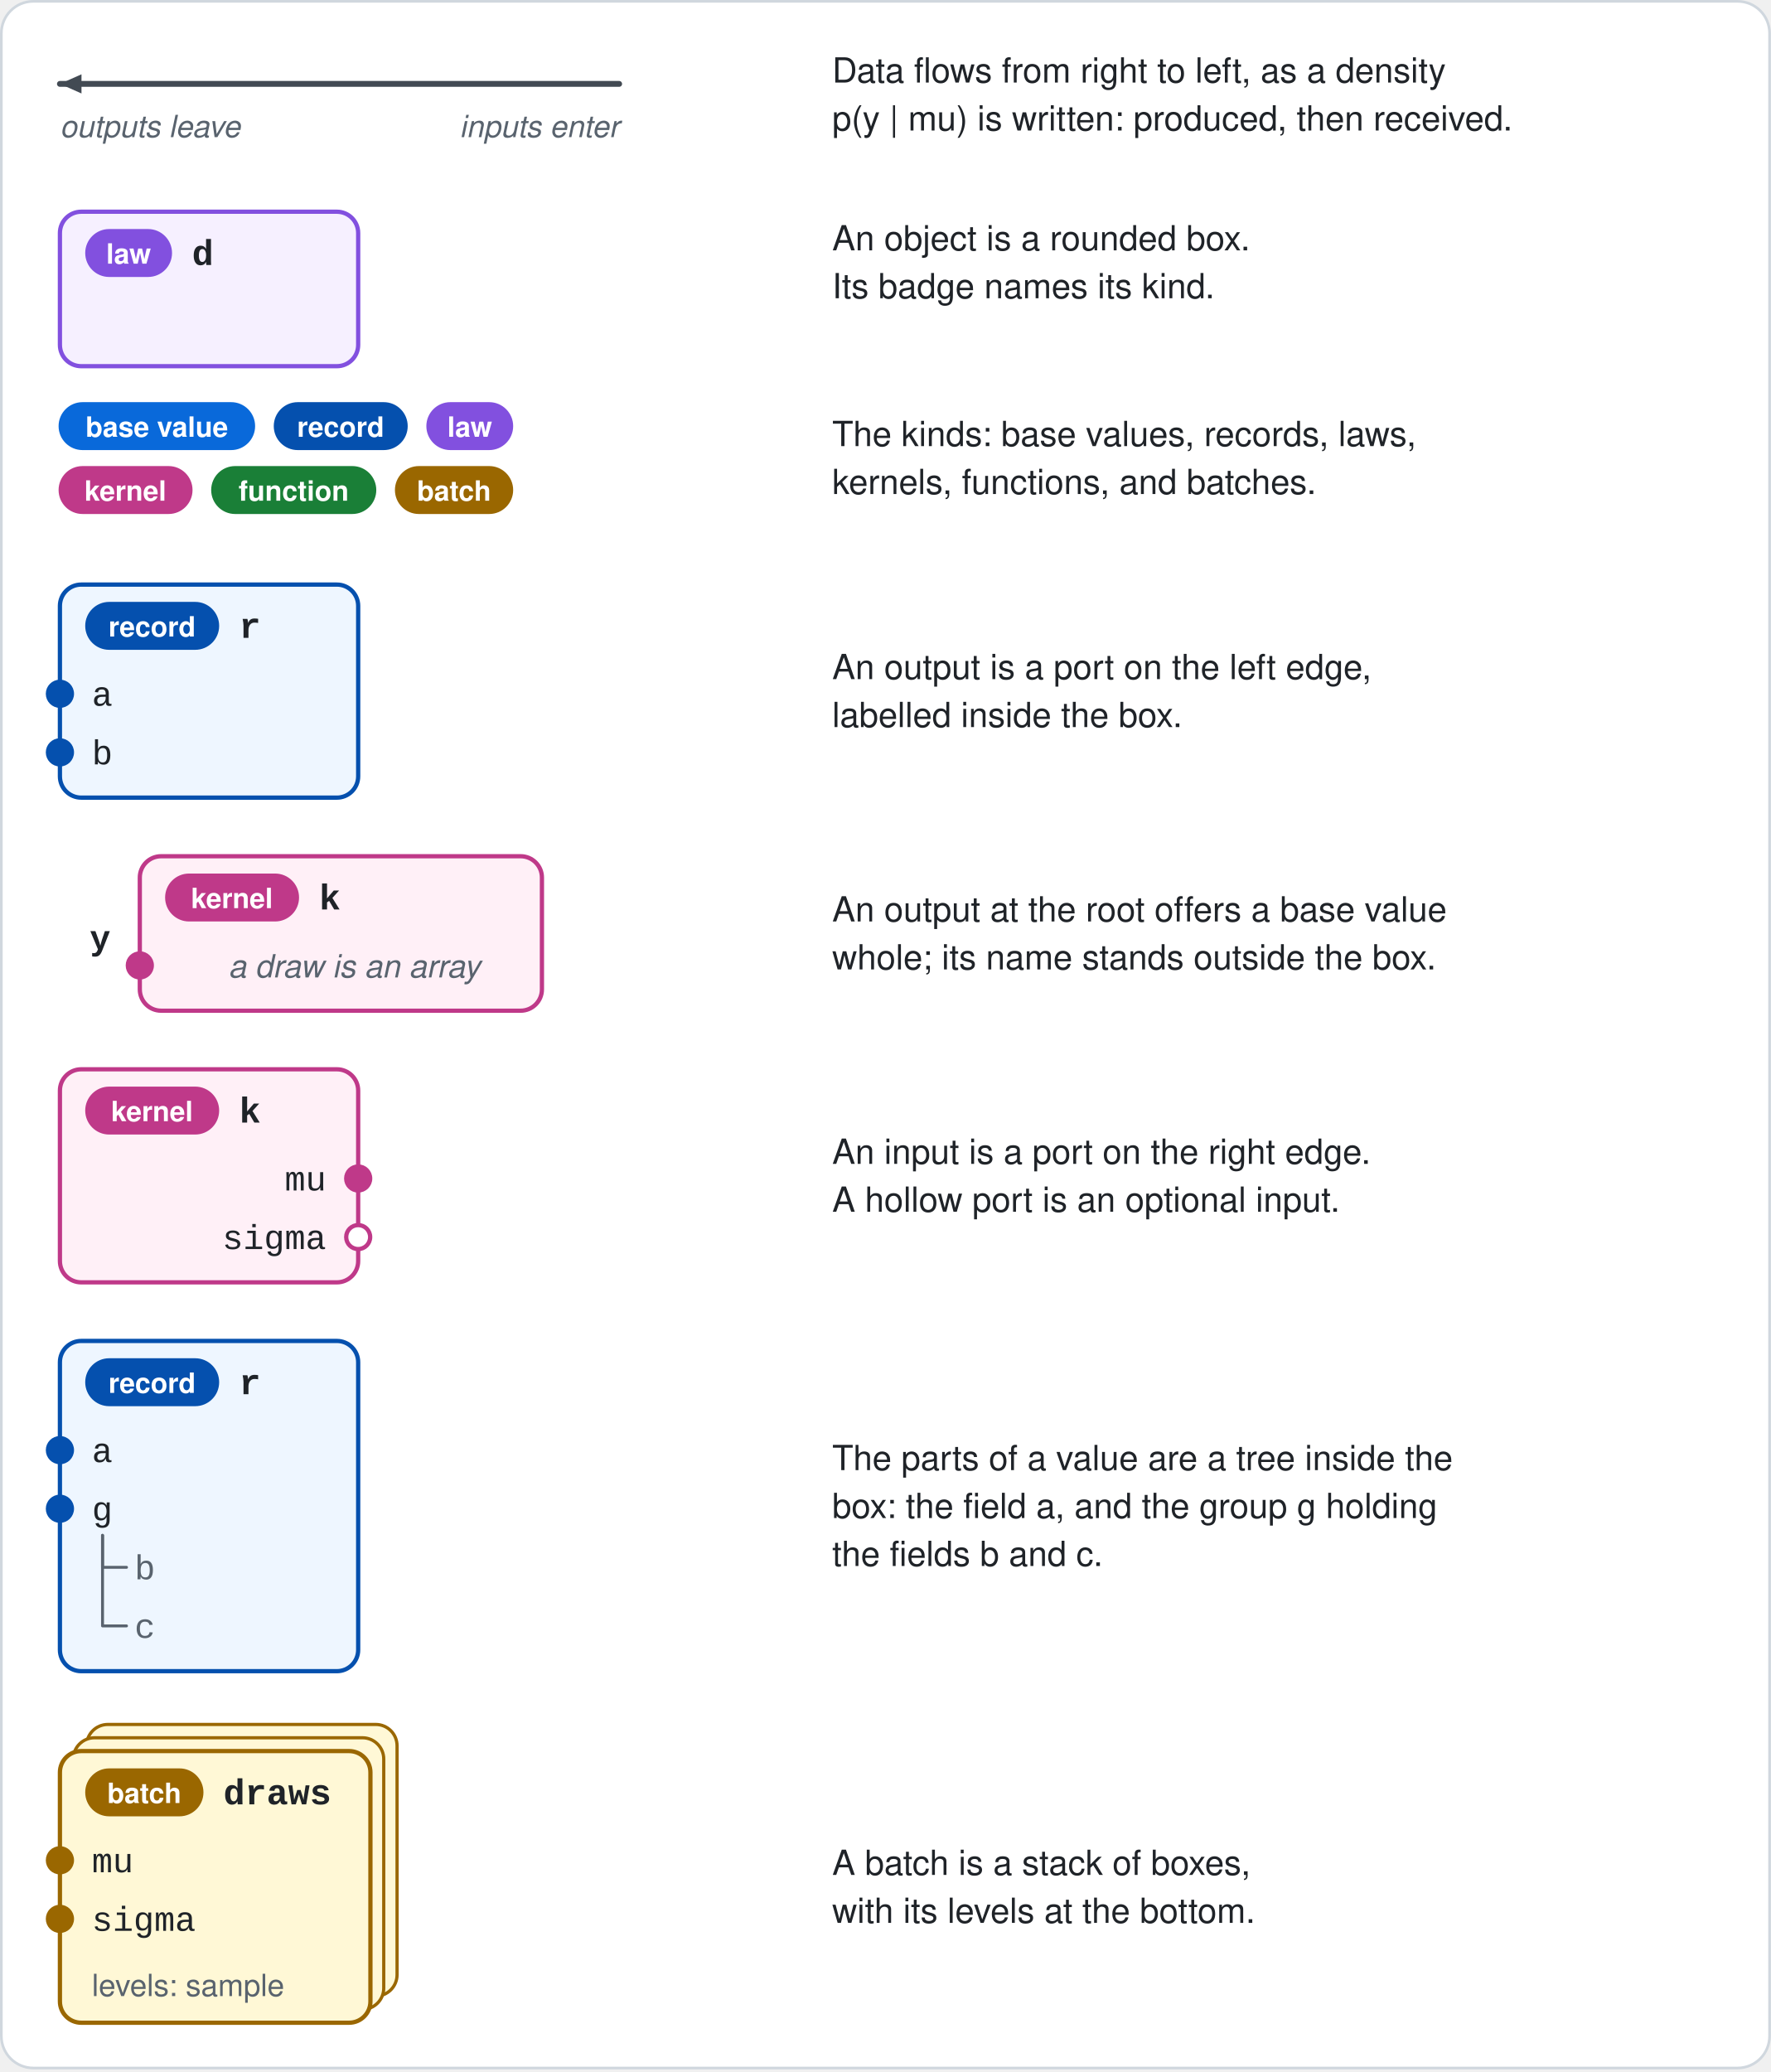
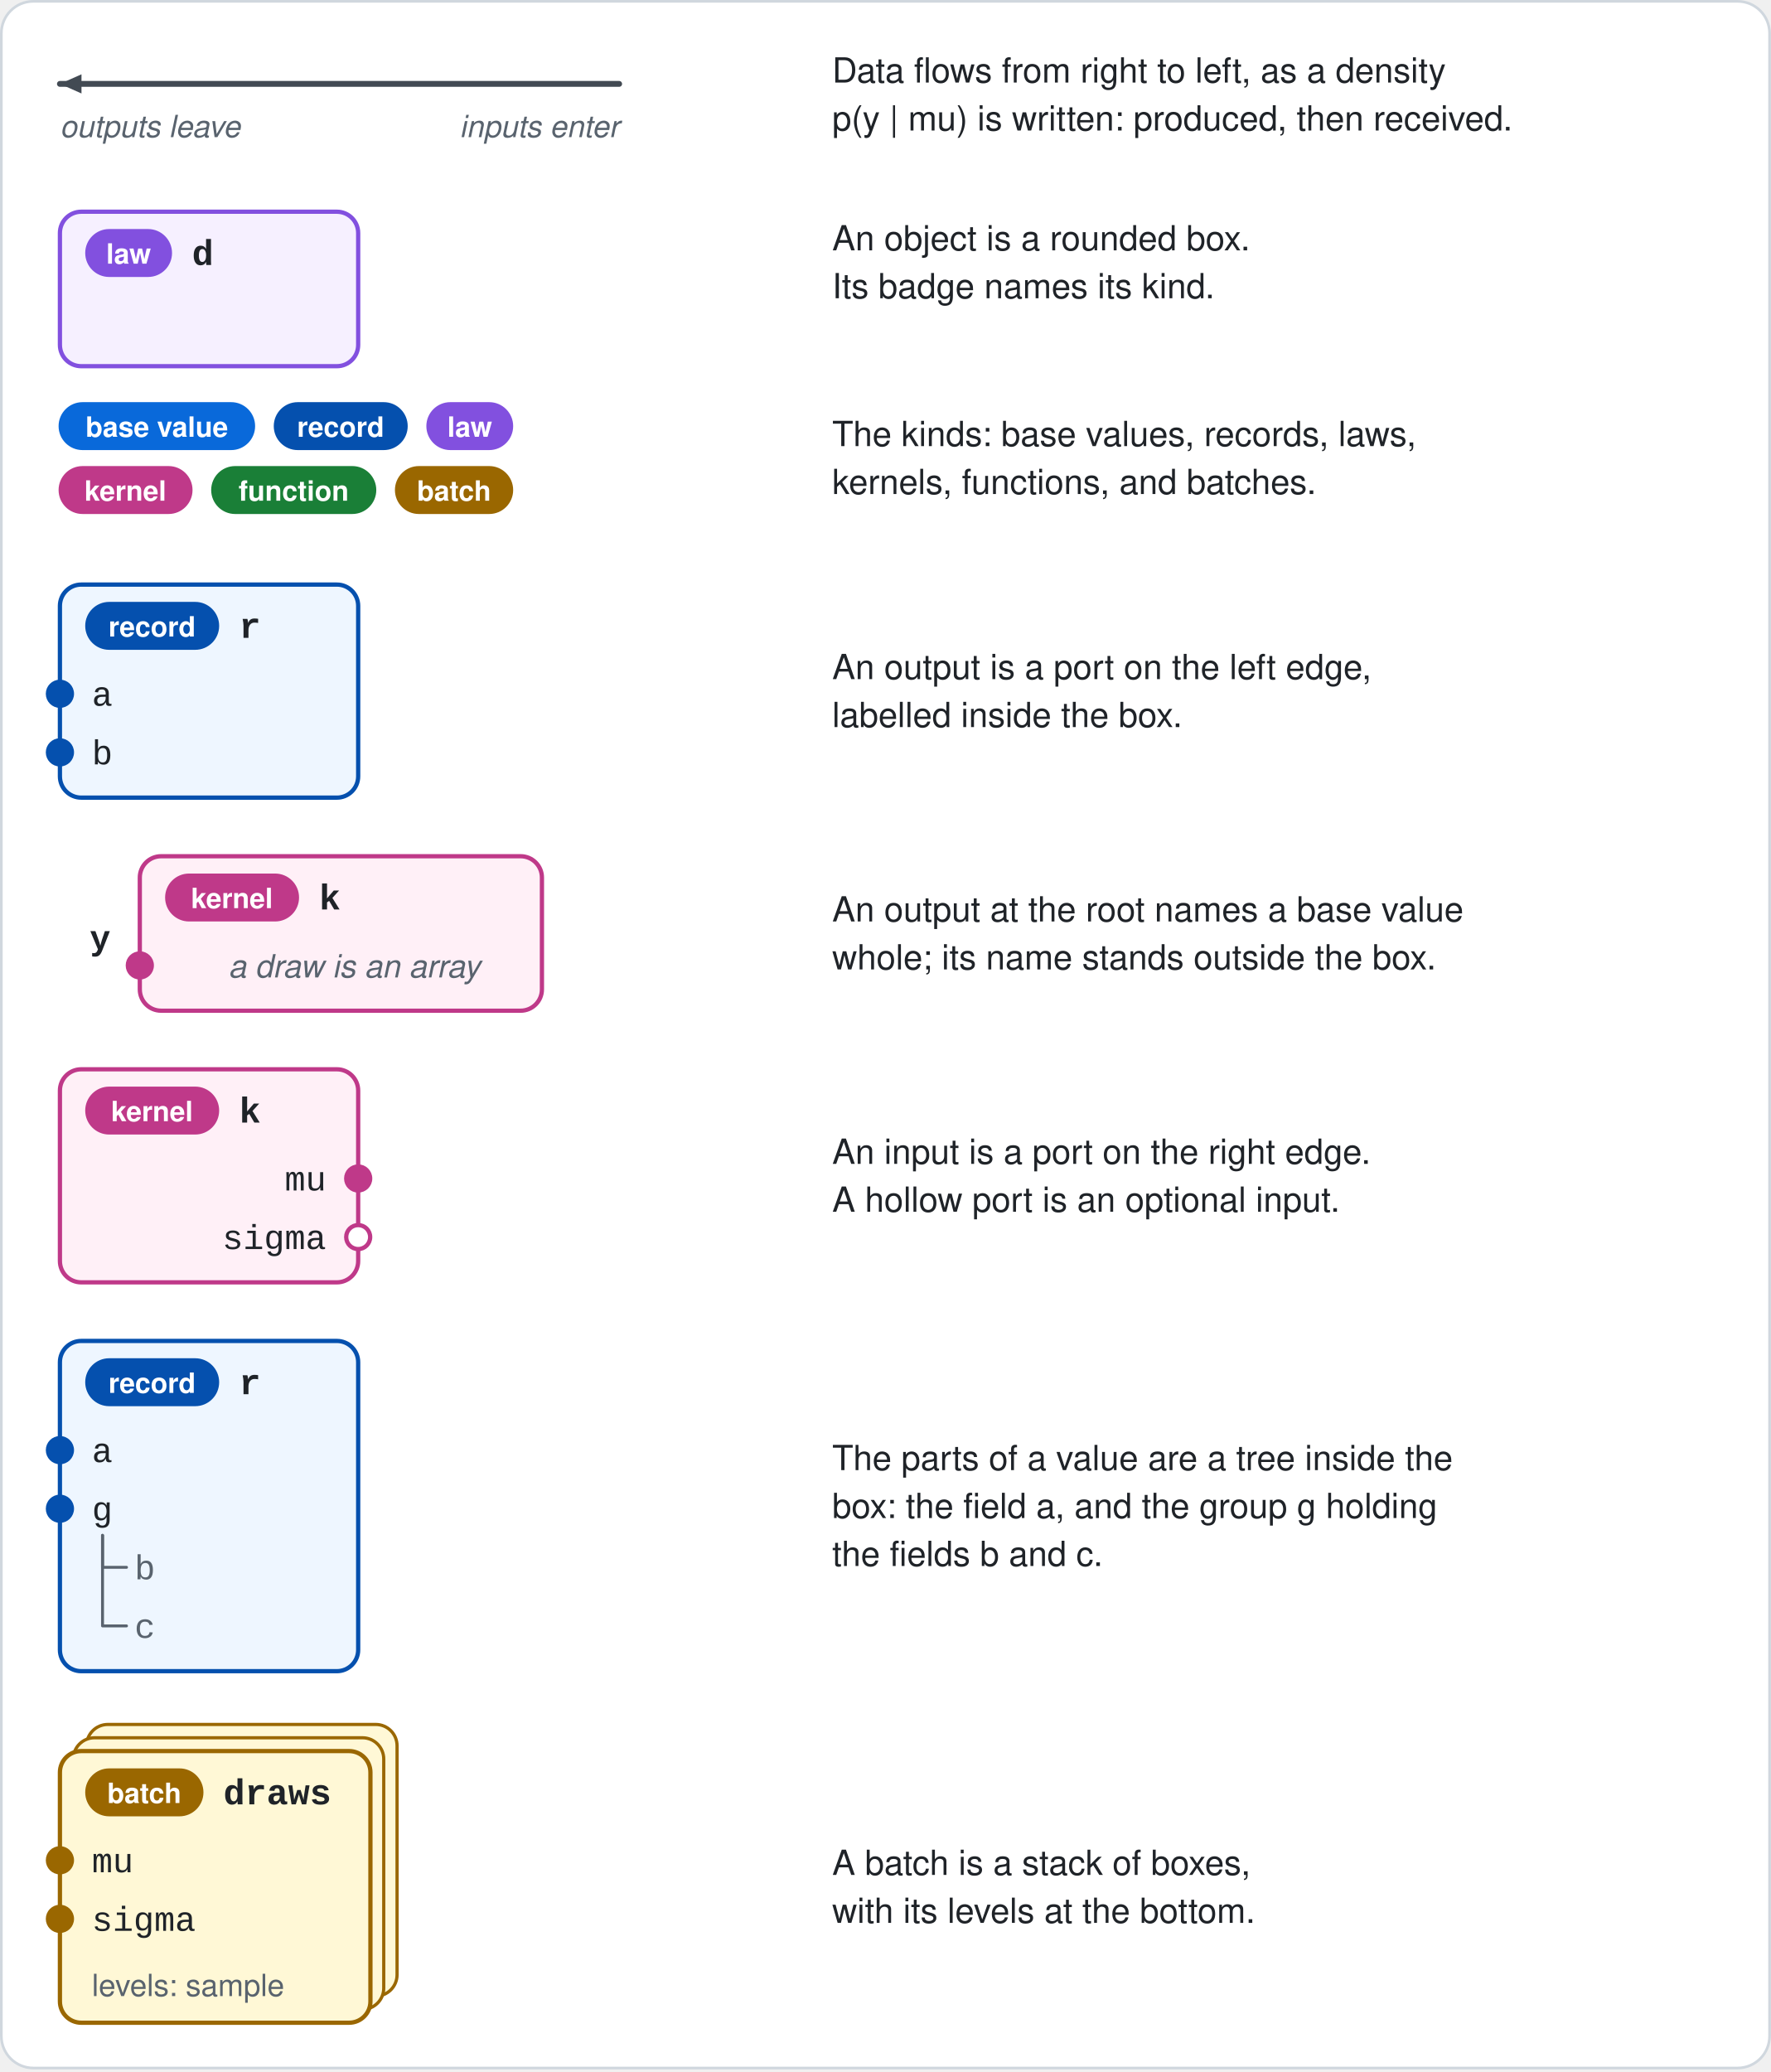
<svg xmlns="http://www.w3.org/2000/svg" width="665" height="778" viewBox="0 0 665 778" role="img">
  <defs>
    <marker id="arrow" viewBox="0 0 10 10" refX="9" refY="5" markerWidth="9" markerHeight="9" markerUnits="userSpaceOnUse" orient="auto-start-reverse">
      <path d="M 0 1 L 9 5 L 0 9 z" fill="#424a53" />
    </marker>
    <marker id="arrow-fault" viewBox="0 0 10 10" refX="9" refY="5" markerWidth="9" markerHeight="9" markerUnits="userSpaceOnUse" orient="auto-start-reverse">
      <path d="M 0 1 L 9 5 L 0 9 z" fill="#cf222e" />
    </marker>
  </defs>
  <rect x="0.5" y="0.5" width="664" height="776" rx="12" fill="#ffffff" stroke="#d0d7de" />
  <g transform="translate(-17.5,15.5)">
    <path d="M 250.0,16.0 L 40.0,16.0" fill="none" stroke="#424a53" stroke-width="2.2" stroke-linejoin="round" stroke-linecap="round" marker-end="url(#arrow)" />
    <text x="250.0" y="36.0" font-family="-apple-system, BlinkMacSystemFont, 'Segoe UI', Helvetica, Arial, sans-serif" font-size="11.5" font-weight="normal" fill="#59636e" text-anchor="end" font-style="italic">inputs enter</text>
    <text x="40.0" y="36.0" font-family="-apple-system, BlinkMacSystemFont, 'Segoe UI', Helvetica, Arial, sans-serif" font-size="11.5" font-weight="normal" fill="#59636e" text-anchor="start" font-style="italic">outputs leave</text>
    <text x="330.0" y="15.5" font-family="-apple-system, BlinkMacSystemFont, 'Segoe UI', Helvetica, Arial, sans-serif" font-size="13" font-weight="normal" fill="#1f2328" text-anchor="start">Data flows from right to left, as a density</text>
    <text x="330.0" y="33.5" font-family="-apple-system, BlinkMacSystemFont, 'Segoe UI', Helvetica, Arial, sans-serif" font-size="13" font-weight="normal" fill="#1f2328" text-anchor="start">p(y | mu) is written: produced, then received.</text>
    <rect x="40.0" y="64.0" width="112.0" height="58.0" rx="8" fill="#f6f0ff" stroke="#8250df" stroke-width="1.6" />
    <rect x="50.0" y="71.0" width="31.6" height="17.0" rx="8.5" fill="#8250df" stroke="#8250df" stroke-width="1" />
    <text x="65.8" y="83.5" font-family="-apple-system, BlinkMacSystemFont, 'Segoe UI', Helvetica, Arial, sans-serif" font-size="10.5" font-weight="bold" fill="#ffffff" text-anchor="middle">law</text>
    <text x="89.6" y="84.0" font-family="ui-monospace, SFMono-Regular, Menlo, Consolas, 'Liberation Mono', monospace" font-size="13.5" font-weight="bold" fill="#1f2328" text-anchor="start">d</text>
    <text x="330.0" y="78.5" font-family="-apple-system, BlinkMacSystemFont, 'Segoe UI', Helvetica, Arial, sans-serif" font-size="13" font-weight="normal" fill="#1f2328" text-anchor="start">An object is a rounded box.</text>
    <text x="330.0" y="96.5" font-family="-apple-system, BlinkMacSystemFont, 'Segoe UI', Helvetica, Arial, sans-serif" font-size="13" font-weight="normal" fill="#1f2328" text-anchor="start">Its badge names its kind.</text>
    <rect x="40.0" y="136.0" width="72.8" height="17.0" rx="8.5" fill="#0969da" stroke="#0969da" stroke-width="1" />
    <text x="76.4" y="148.5" font-family="-apple-system, BlinkMacSystemFont, 'Segoe UI', Helvetica, Arial, sans-serif" font-size="10.5" font-weight="bold" fill="#ffffff" text-anchor="middle">base value</text>
    <rect x="120.8" y="136.0" width="49.3" height="17.0" rx="8.5" fill="#0550ae" stroke="#0550ae" stroke-width="1" />
    <text x="145.4" y="148.5" font-family="-apple-system, BlinkMacSystemFont, 'Segoe UI', Helvetica, Arial, sans-serif" font-size="10.5" font-weight="bold" fill="#ffffff" text-anchor="middle">record</text>
    <rect x="178.1" y="136.0" width="31.6" height="17.0" rx="8.5" fill="#8250df" stroke="#8250df" stroke-width="1" />
    <text x="193.9" y="148.5" font-family="-apple-system, BlinkMacSystemFont, 'Segoe UI', Helvetica, Arial, sans-serif" font-size="10.5" font-weight="bold" fill="#ffffff" text-anchor="middle">law</text>
    <rect x="40.0" y="160.0" width="49.3" height="17.0" rx="8.5" fill="#bf3989" stroke="#bf3989" stroke-width="1" />
    <text x="64.6" y="172.5" font-family="-apple-system, BlinkMacSystemFont, 'Segoe UI', Helvetica, Arial, sans-serif" font-size="10.5" font-weight="bold" fill="#ffffff" text-anchor="middle">kernel</text>
    <rect x="97.3" y="160.0" width="61.0" height="17.0" rx="8.5" fill="#1a7f37" stroke="#1a7f37" stroke-width="1" />
    <text x="127.8" y="172.5" font-family="-apple-system, BlinkMacSystemFont, 'Segoe UI', Helvetica, Arial, sans-serif" font-size="10.5" font-weight="bold" fill="#ffffff" text-anchor="middle">function</text>
    <rect x="166.3" y="160.0" width="43.4" height="17.0" rx="8.5" fill="#9a6700" stroke="#9a6700" stroke-width="1" />
    <text x="188.0" y="172.5" font-family="-apple-system, BlinkMacSystemFont, 'Segoe UI', Helvetica, Arial, sans-serif" font-size="10.5" font-weight="bold" fill="#ffffff" text-anchor="middle">batch</text>
    <text x="330.0" y="152.0" font-family="-apple-system, BlinkMacSystemFont, 'Segoe UI', Helvetica, Arial, sans-serif" font-size="13" font-weight="normal" fill="#1f2328" text-anchor="start">The kinds: base values, records, laws,</text>
    <text x="330.0" y="170.0" font-family="-apple-system, BlinkMacSystemFont, 'Segoe UI', Helvetica, Arial, sans-serif" font-size="13" font-weight="normal" fill="#1f2328" text-anchor="start">kernels, functions, and batches.</text>
    <rect x="40.0" y="204.0" width="112.0" height="80.0" rx="8" fill="#eef6ff" stroke="#0550ae" stroke-width="1.6" />
    <rect x="50.0" y="211.0" width="49.3" height="17.0" rx="8.5" fill="#0550ae" stroke="#0550ae" stroke-width="1" />
    <text x="74.6" y="223.5" font-family="-apple-system, BlinkMacSystemFont, 'Segoe UI', Helvetica, Arial, sans-serif" font-size="10.5" font-weight="bold" fill="#ffffff" text-anchor="middle">record</text>
    <text x="107.3" y="224.0" font-family="ui-monospace, SFMono-Regular, Menlo, Consolas, 'Liberation Mono', monospace" font-size="13.5" font-weight="bold" fill="#1f2328" text-anchor="start">r</text>
    <text x="52.0" y="249.5" font-family="ui-monospace, SFMono-Regular, Menlo, Consolas, 'Liberation Mono', monospace" font-size="13" font-weight="normal" fill="#1f2328" text-anchor="start">a</text>
    <text x="52.0" y="271.5" font-family="ui-monospace, SFMono-Regular, Menlo, Consolas, 'Liberation Mono', monospace" font-size="13" font-weight="normal" fill="#1f2328" text-anchor="start">b</text>
    <circle cx="40.0" cy="245.0" r="4.5" fill="#0550ae" stroke="#0550ae" stroke-width="1.6" />
    <circle cx="40.0" cy="267.0" r="4.5" fill="#0550ae" stroke="#0550ae" stroke-width="1.6" />
    <text x="330.0" y="239.5" font-family="-apple-system, BlinkMacSystemFont, 'Segoe UI', Helvetica, Arial, sans-serif" font-size="13" font-weight="normal" fill="#1f2328" text-anchor="start">An output is a port on the left edge,</text>
    <text x="330.0" y="257.5" font-family="-apple-system, BlinkMacSystemFont, 'Segoe UI', Helvetica, Arial, sans-serif" font-size="13" font-weight="normal" fill="#1f2328" text-anchor="start">labelled inside the box.</text>
    <rect x="70.0" y="306.0" width="151.0" height="58.0" rx="8" fill="#fff0f7" stroke="#bf3989" stroke-width="1.6" />
    <rect x="80.0" y="313.0" width="49.3" height="17.0" rx="8.5" fill="#bf3989" stroke="#bf3989" stroke-width="1" />
    <text x="104.6" y="325.5" font-family="-apple-system, BlinkMacSystemFont, 'Segoe UI', Helvetica, Arial, sans-serif" font-size="10.5" font-weight="bold" fill="#ffffff" text-anchor="middle">kernel</text>
    <text x="137.3" y="326.0" font-family="ui-monospace, SFMono-Regular, Menlo, Consolas, 'Liberation Mono', monospace" font-size="13.5" font-weight="bold" fill="#1f2328" text-anchor="start">k</text>
    <text x="59.0" y="341.0" font-family="ui-monospace, SFMono-Regular, Menlo, Consolas, 'Liberation Mono', monospace" font-size="13" font-weight="bold" fill="#1f2328" text-anchor="end">y</text>
    <text x="150.5" y="351.5" font-family="-apple-system, BlinkMacSystemFont, 'Segoe UI', Helvetica, Arial, sans-serif" font-size="12" font-weight="normal" fill="#59636e" text-anchor="middle" font-style="italic">a draw is an array</text>
    <circle cx="70.0" cy="347.0" r="4.5" fill="#bf3989" stroke="#bf3989" stroke-width="1.6" />
-     <text x="330.0" y="330.5" font-family="-apple-system, BlinkMacSystemFont, 'Segoe UI', Helvetica, Arial, sans-serif" font-size="13" font-weight="normal" fill="#1f2328" text-anchor="start">An output at the root offers a base value</text>
+     <text x="330.0" y="330.5" font-family="-apple-system, BlinkMacSystemFont, 'Segoe UI', Helvetica, Arial, sans-serif" font-size="13" font-weight="normal" fill="#1f2328" text-anchor="start">An output at the root names a base value</text>
    <text x="330.0" y="348.5" font-family="-apple-system, BlinkMacSystemFont, 'Segoe UI', Helvetica, Arial, sans-serif" font-size="13" font-weight="normal" fill="#1f2328" text-anchor="start">whole; its name stands outside the box.</text>
    <rect x="40.0" y="386.0" width="112.0" height="80.0" rx="8" fill="#fff0f7" stroke="#bf3989" stroke-width="1.6" />
    <rect x="50.0" y="393.0" width="49.3" height="17.0" rx="8.5" fill="#bf3989" stroke="#bf3989" stroke-width="1" />
    <text x="74.6" y="405.5" font-family="-apple-system, BlinkMacSystemFont, 'Segoe UI', Helvetica, Arial, sans-serif" font-size="10.5" font-weight="bold" fill="#ffffff" text-anchor="middle">kernel</text>
    <text x="107.3" y="406.0" font-family="ui-monospace, SFMono-Regular, Menlo, Consolas, 'Liberation Mono', monospace" font-size="13.5" font-weight="bold" fill="#1f2328" text-anchor="start">k</text>
    <text x="140.0" y="431.5" font-family="ui-monospace, SFMono-Regular, Menlo, Consolas, 'Liberation Mono', monospace" font-size="13" font-weight="normal" fill="#1f2328" text-anchor="end">mu</text>
    <text x="140.0" y="453.5" font-family="ui-monospace, SFMono-Regular, Menlo, Consolas, 'Liberation Mono', monospace" font-size="13" font-weight="normal" fill="#1f2328" text-anchor="end">sigma</text>
    <circle cx="152.0" cy="427.0" r="4.5" fill="#bf3989" stroke="#bf3989" stroke-width="1.6" />
    <circle cx="152.0" cy="449.0" r="4.5" fill="#ffffff" stroke="#bf3989" stroke-width="1.6" />
    <text x="330.0" y="421.5" font-family="-apple-system, BlinkMacSystemFont, 'Segoe UI', Helvetica, Arial, sans-serif" font-size="13" font-weight="normal" fill="#1f2328" text-anchor="start">An input is a port on the right edge.</text>
    <text x="330.0" y="439.5" font-family="-apple-system, BlinkMacSystemFont, 'Segoe UI', Helvetica, Arial, sans-serif" font-size="13" font-weight="normal" fill="#1f2328" text-anchor="start">A hollow port is an optional input.</text>
    <rect x="40.0" y="488.0" width="112.0" height="124.0" rx="8" fill="#eef6ff" stroke="#0550ae" stroke-width="1.6" />
    <rect x="50.0" y="495.0" width="49.3" height="17.0" rx="8.5" fill="#0550ae" stroke="#0550ae" stroke-width="1" />
    <text x="74.6" y="507.5" font-family="-apple-system, BlinkMacSystemFont, 'Segoe UI', Helvetica, Arial, sans-serif" font-size="10.5" font-weight="bold" fill="#ffffff" text-anchor="middle">record</text>
    <text x="107.3" y="508.0" font-family="ui-monospace, SFMono-Regular, Menlo, Consolas, 'Liberation Mono', monospace" font-size="13.5" font-weight="bold" fill="#1f2328" text-anchor="start">r</text>
    <text x="52.0" y="533.5" font-family="ui-monospace, SFMono-Regular, Menlo, Consolas, 'Liberation Mono', monospace" font-size="13" font-weight="normal" fill="#1f2328" text-anchor="start">a</text>
    <text x="52.0" y="555.5" font-family="ui-monospace, SFMono-Regular, Menlo, Consolas, 'Liberation Mono', monospace" font-size="13" font-weight="normal" fill="#1f2328" text-anchor="start">g</text>
    <text x="68.0" y="577.5" font-family="ui-monospace, SFMono-Regular, Menlo, Consolas, 'Liberation Mono', monospace" font-size="13" font-weight="normal" fill="#59636e" text-anchor="start">b</text>
    <text x="68.0" y="599.5" font-family="ui-monospace, SFMono-Regular, Menlo, Consolas, 'Liberation Mono', monospace" font-size="13" font-weight="normal" fill="#59636e" text-anchor="start">c</text>
    <path d="M 56.0,561.0 L 56.0,573.0 L 65.0,573.0" fill="none" stroke="#59636e" stroke-width="1.1" stroke-linejoin="round" stroke-linecap="round" />
    <path d="M 56.0,561.0 L 56.0,595.0 L 65.0,595.0" fill="none" stroke="#59636e" stroke-width="1.1" stroke-linejoin="round" stroke-linecap="round" />
    <circle cx="40.0" cy="529.0" r="4.5" fill="#0550ae" stroke="#0550ae" stroke-width="1.6" />
    <circle cx="40.0" cy="551.0" r="4.5" fill="#0550ae" stroke="#0550ae" stroke-width="1.6" />
    <text x="330.0" y="536.5" font-family="-apple-system, BlinkMacSystemFont, 'Segoe UI', Helvetica, Arial, sans-serif" font-size="13" font-weight="normal" fill="#1f2328" text-anchor="start">The parts of a value are a tree inside the</text>
    <text x="330.0" y="554.5" font-family="-apple-system, BlinkMacSystemFont, 'Segoe UI', Helvetica, Arial, sans-serif" font-size="13" font-weight="normal" fill="#1f2328" text-anchor="start">box: the field a, and the group g holding</text>
    <text x="330.0" y="572.5" font-family="-apple-system, BlinkMacSystemFont, 'Segoe UI', Helvetica, Arial, sans-serif" font-size="13" font-weight="normal" fill="#1f2328" text-anchor="start">the fields b and c.</text>
    <rect x="50.0" y="632.0" width="116.6" height="102.0" rx="8" fill="#fff8d6" stroke="#9a6700" stroke-width="1.2" />
    <rect x="45.0" y="637.0" width="116.6" height="102.0" rx="8" fill="#fff8d6" stroke="#9a6700" stroke-width="1.2" />
    <rect x="40.0" y="642.0" width="116.6" height="102.0" rx="8" fill="#fff8d6" stroke="#9a6700" stroke-width="1.6" />
    <rect x="50.0" y="649.0" width="43.4" height="17.0" rx="8.5" fill="#9a6700" stroke="#9a6700" stroke-width="1" />
    <text x="71.7" y="661.5" font-family="-apple-system, BlinkMacSystemFont, 'Segoe UI', Helvetica, Arial, sans-serif" font-size="10.5" font-weight="bold" fill="#ffffff" text-anchor="middle">batch</text>
    <text x="101.4" y="662.0" font-family="ui-monospace, SFMono-Regular, Menlo, Consolas, 'Liberation Mono', monospace" font-size="13.5" font-weight="bold" fill="#1f2328" text-anchor="start">draws</text>
    <text x="52.0" y="687.5" font-family="ui-monospace, SFMono-Regular, Menlo, Consolas, 'Liberation Mono', monospace" font-size="13" font-weight="normal" fill="#1f2328" text-anchor="start">mu</text>
    <text x="52.0" y="709.5" font-family="ui-monospace, SFMono-Regular, Menlo, Consolas, 'Liberation Mono', monospace" font-size="13" font-weight="normal" fill="#1f2328" text-anchor="start">sigma</text>
    <text x="52.0" y="734.0" font-family="-apple-system, BlinkMacSystemFont, 'Segoe UI', Helvetica, Arial, sans-serif" font-size="11.5" font-weight="normal" fill="#59636e" text-anchor="start">levels: sample</text>
    <circle cx="40.0" cy="683.0" r="4.5" fill="#9a6700" stroke="#9a6700" stroke-width="1.6" />
    <circle cx="40.0" cy="705.0" r="4.5" fill="#9a6700" stroke="#9a6700" stroke-width="1.6" />
    <text x="330.0" y="688.5" font-family="-apple-system, BlinkMacSystemFont, 'Segoe UI', Helvetica, Arial, sans-serif" font-size="13" font-weight="normal" fill="#1f2328" text-anchor="start">A batch is a stack of boxes,</text>
    <text x="330.0" y="706.5" font-family="-apple-system, BlinkMacSystemFont, 'Segoe UI', Helvetica, Arial, sans-serif" font-size="13" font-weight="normal" fill="#1f2328" text-anchor="start">with its levels at the bottom.</text>
  </g>
</svg>
